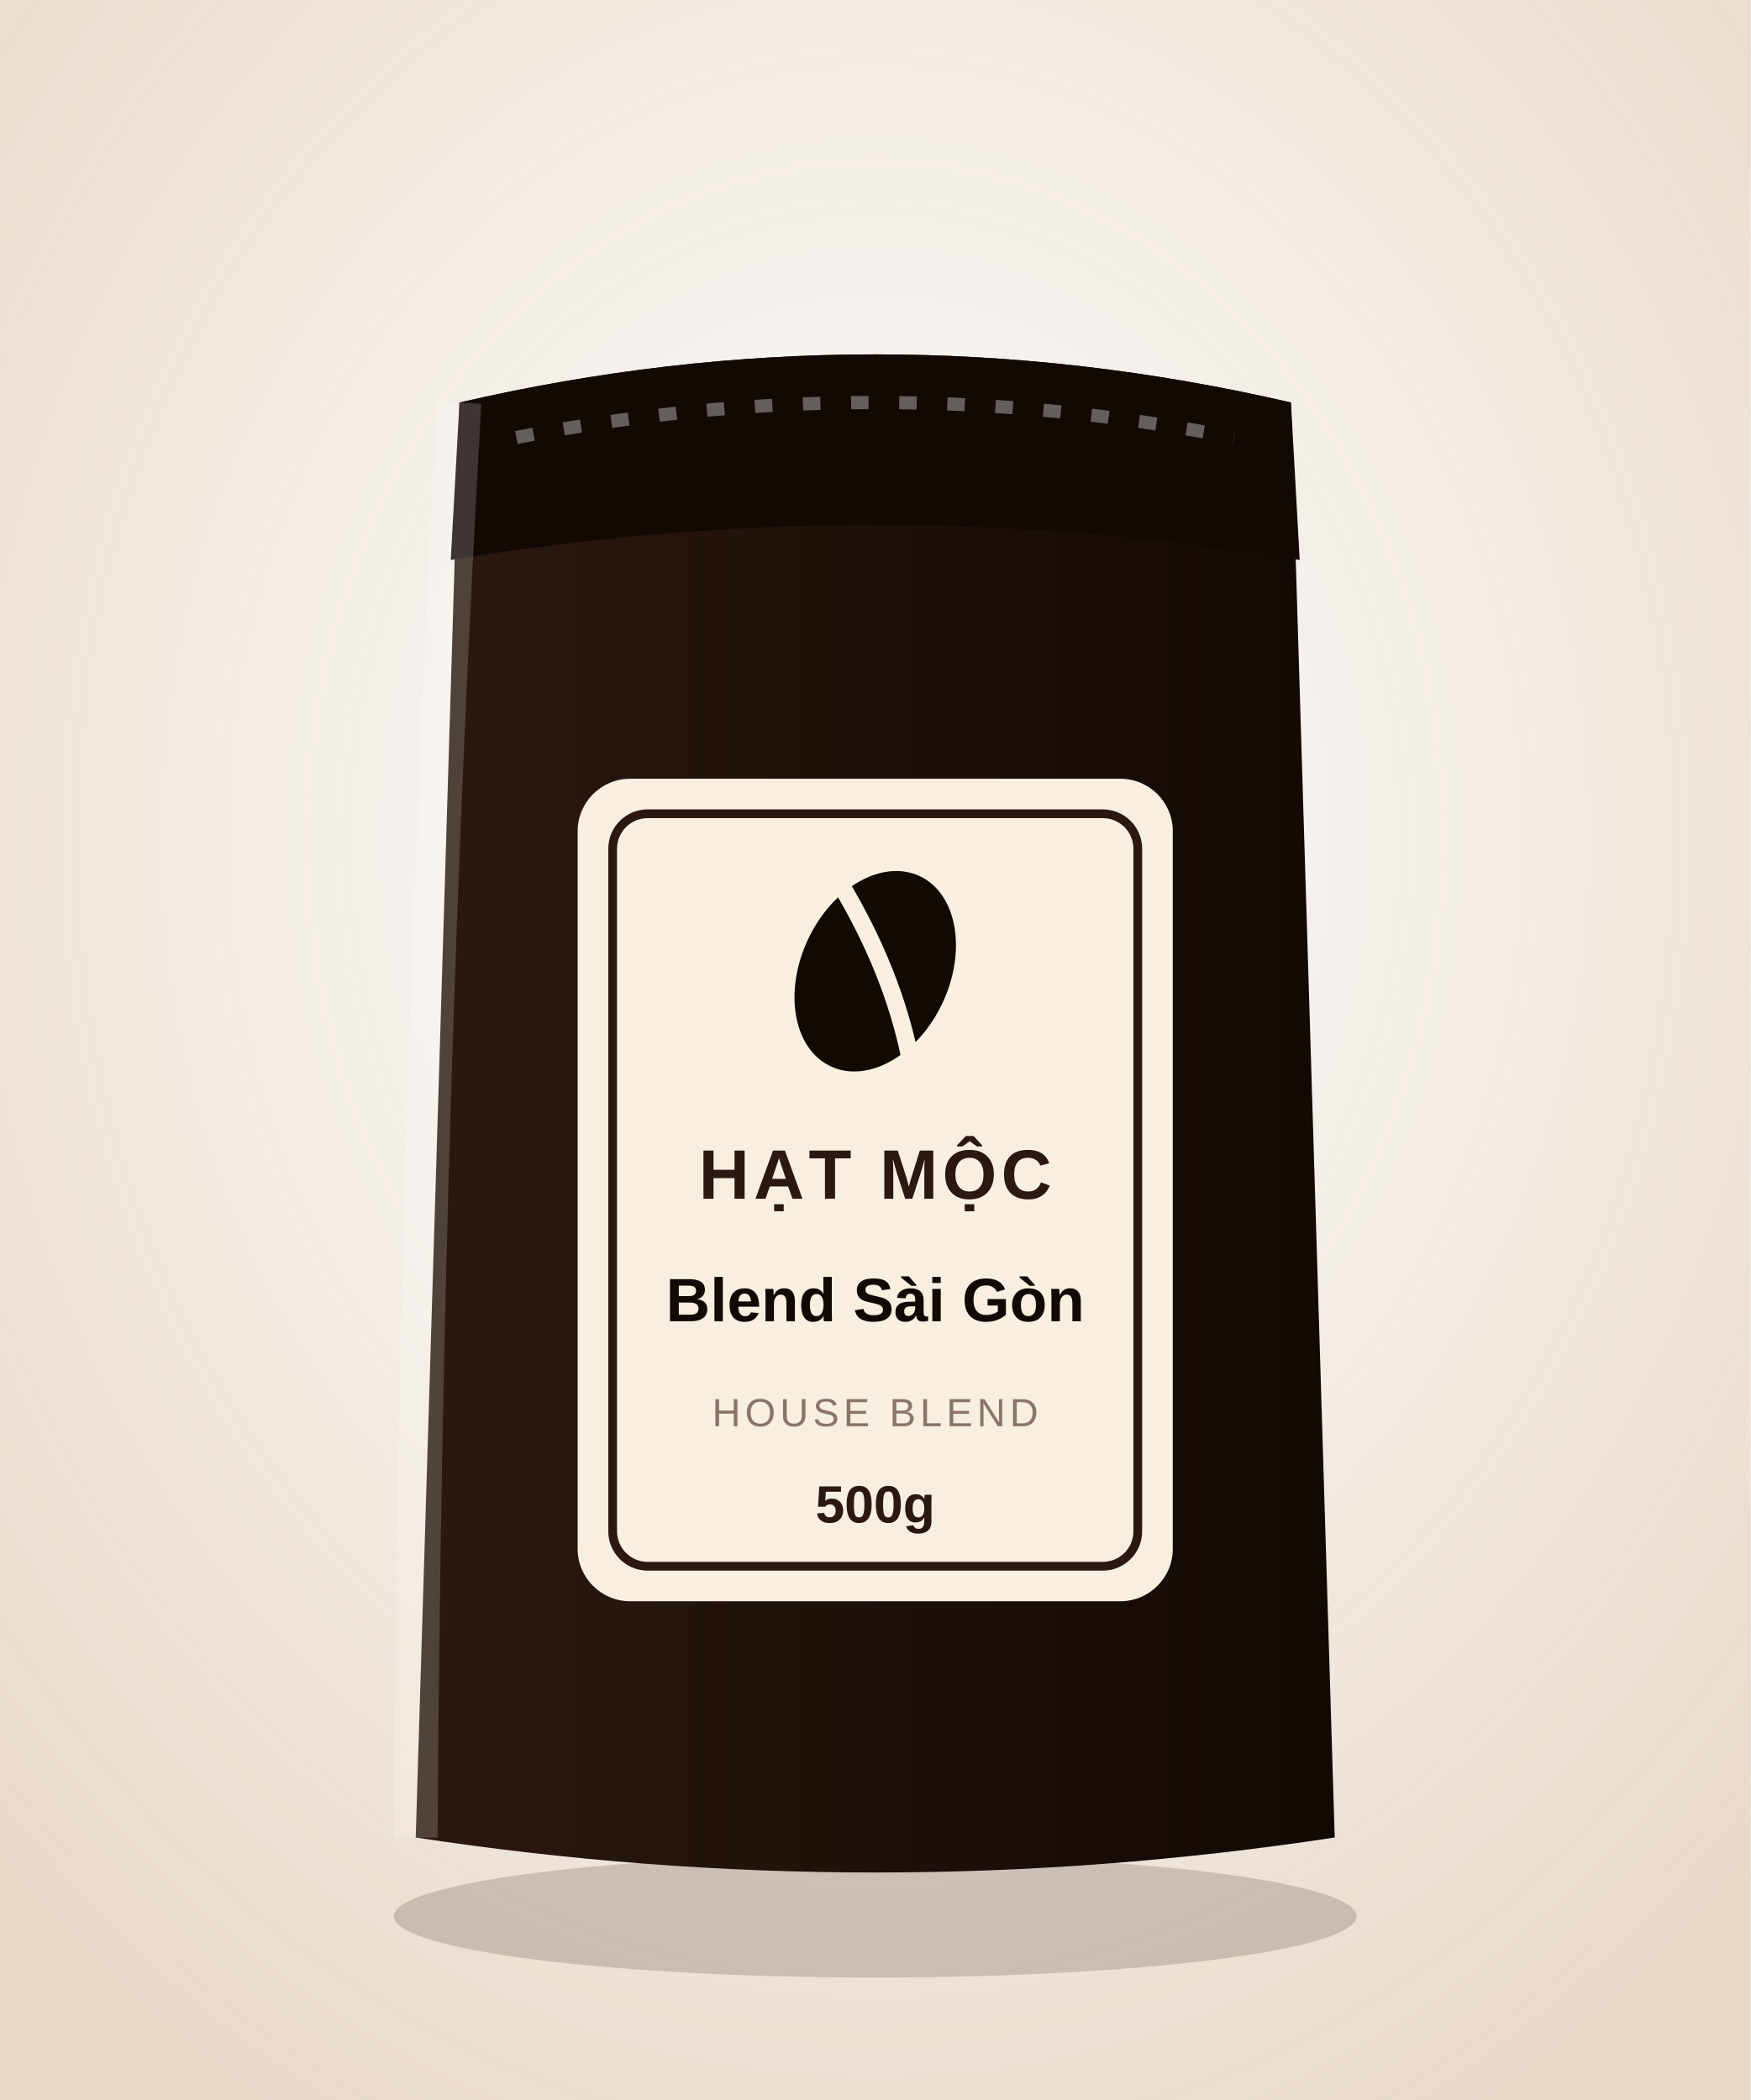
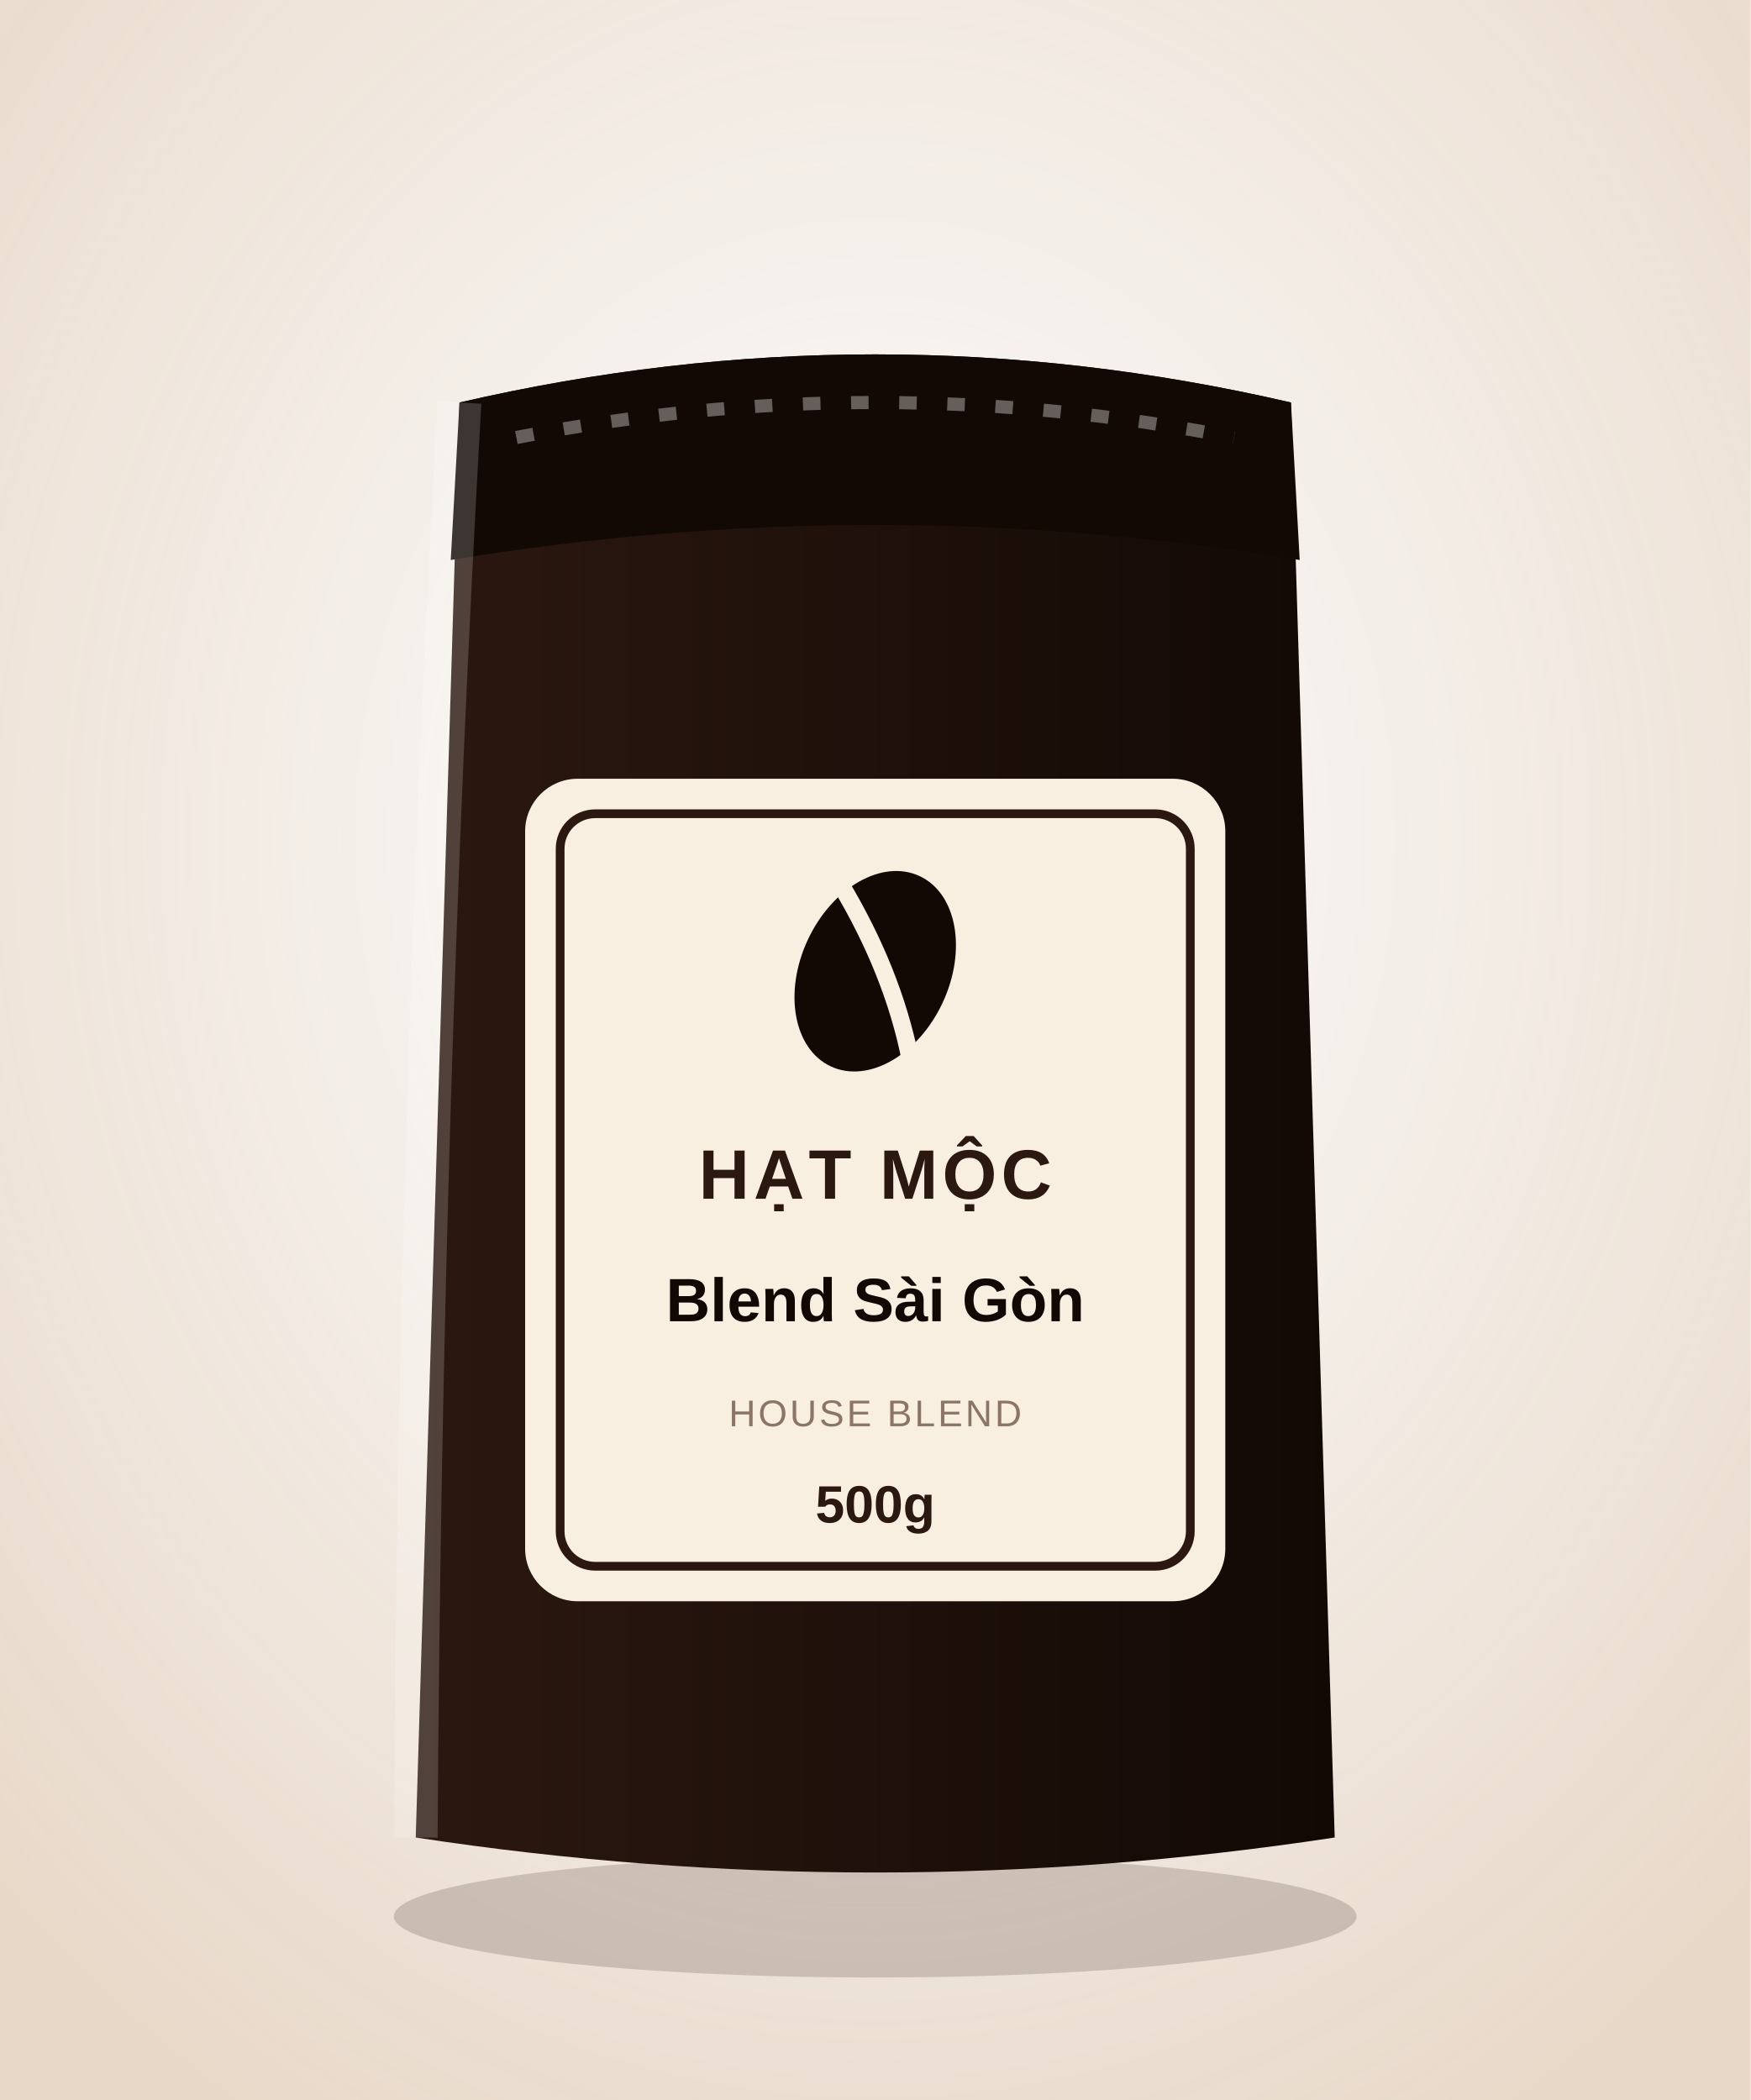
<svg xmlns="http://www.w3.org/2000/svg" viewBox="0 0 400 480" role="img" aria-label="Blend Sài Gòn">
  <defs>
    <linearGradient id="b" x1="0" x2="1">
      <stop offset="0" stop-color="#2b1810" />
      <stop offset="1" stop-color="#120905" />
    </linearGradient>
    <radialGradient id="g" cx=".5" cy=".4" r=".7">
      <stop offset="0" stop-color="#fff" stop-opacity=".7" />
      <stop offset="1" stop-color="#e8d8c8" />
    </radialGradient>
  </defs>
  <rect width="400" height="480" fill="url(#g)" />
  <ellipse cx="200" cy="438" rx="110" ry="14" fill="#2b1810" opacity=".18" />
  <path d="M105 92 Q200 70 295 92 L305 420 Q200 436 95 420 Z" fill="url(#b)" />
  <path d="M105 92 Q200 70 295 92 L297 128 Q200 112 103 128 Z" fill="#120905" />
  <path d="M118 100 Q200 84 282 100" stroke="#fff" stroke-opacity=".35" stroke-width="3" fill="none" stroke-dasharray="4 7" />
-   <rect x="132" y="178" width="136" height="188" rx="12" fill="#f8efe0" />
-   <rect x="140" y="186" width="120" height="172" rx="8" fill="none" stroke="#2b1810" stroke-width="2" />
+   <rect x="120" y="178" width="160" height="188" rx="12" fill="#f8efe0" />
+   <rect x="128" y="186" width="144" height="172" rx="8" fill="none" stroke="#2b1810" stroke-width="2" />
  <ellipse cx="200" cy="222" rx="17" ry="24" fill="#120905" transform="rotate(25 200 222)" />
  <path d="M192 202 Q204 222 208 242" stroke="#f8efe0" stroke-width="4" fill="none" stroke-linecap="round" />
  <text x="200" y="274" text-anchor="middle" font-family="Arial,Helvetica,sans-serif" font-size="16" font-weight="700" letter-spacing="1" fill="#2b1810">HẠT MỘC</text>
  <text x="200" y="302" text-anchor="middle" font-family="Arial,Helvetica,sans-serif" font-size="14" font-weight="700" fill="#120905">Blend Sài Gòn</text>
-   <text x="200" y="326" text-anchor="middle" font-family="Arial,Helvetica,sans-serif" font-size="9" letter-spacing="1" fill="#8a7566">HOUSE BLEND</text>
+   <text x="200" y="326" text-anchor="middle" font-family="Arial,Helvetica,sans-serif" font-size="8.5" letter-spacing="0.6" fill="#8a7566">HOUSE BLEND</text>
  <text x="200" y="348" text-anchor="middle" font-family="Arial,Helvetica,sans-serif" font-size="12" font-weight="700" fill="#2b1810">500g</text>
  <path d="M105 92 Q96 250 95 420" stroke="#fff" stroke-opacity=".18" stroke-width="10" fill="none" />
</svg>
